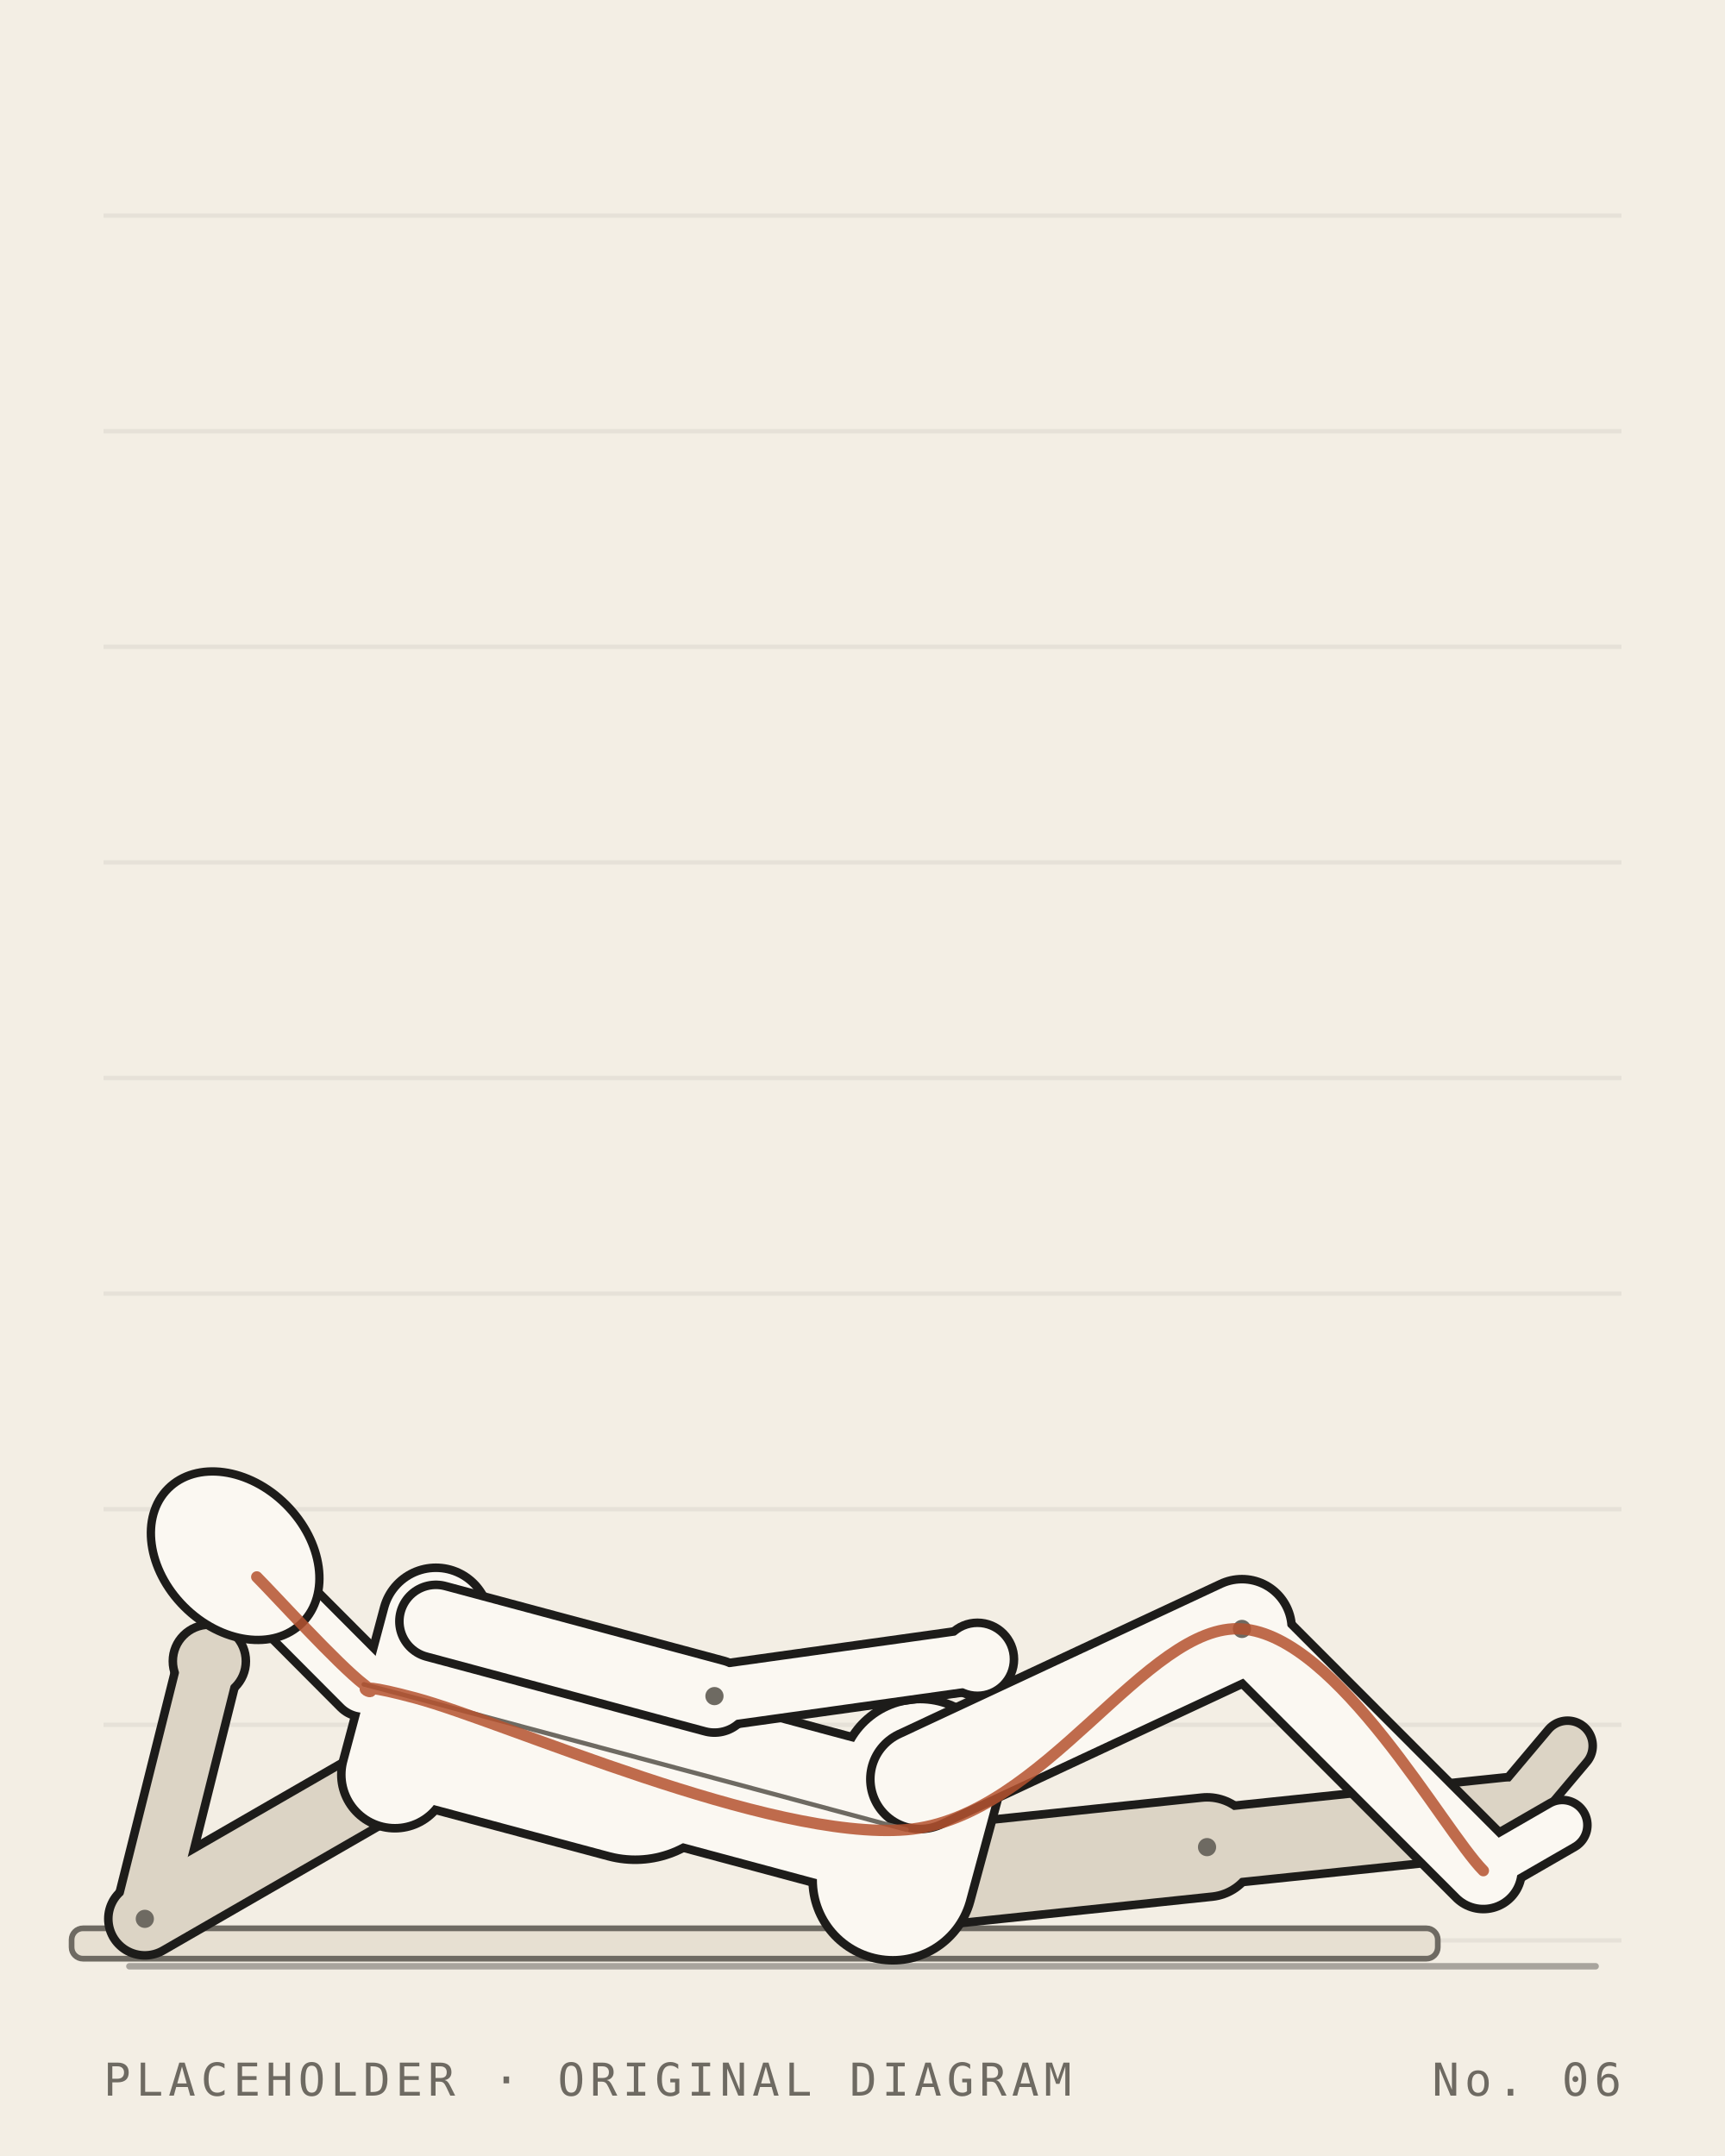
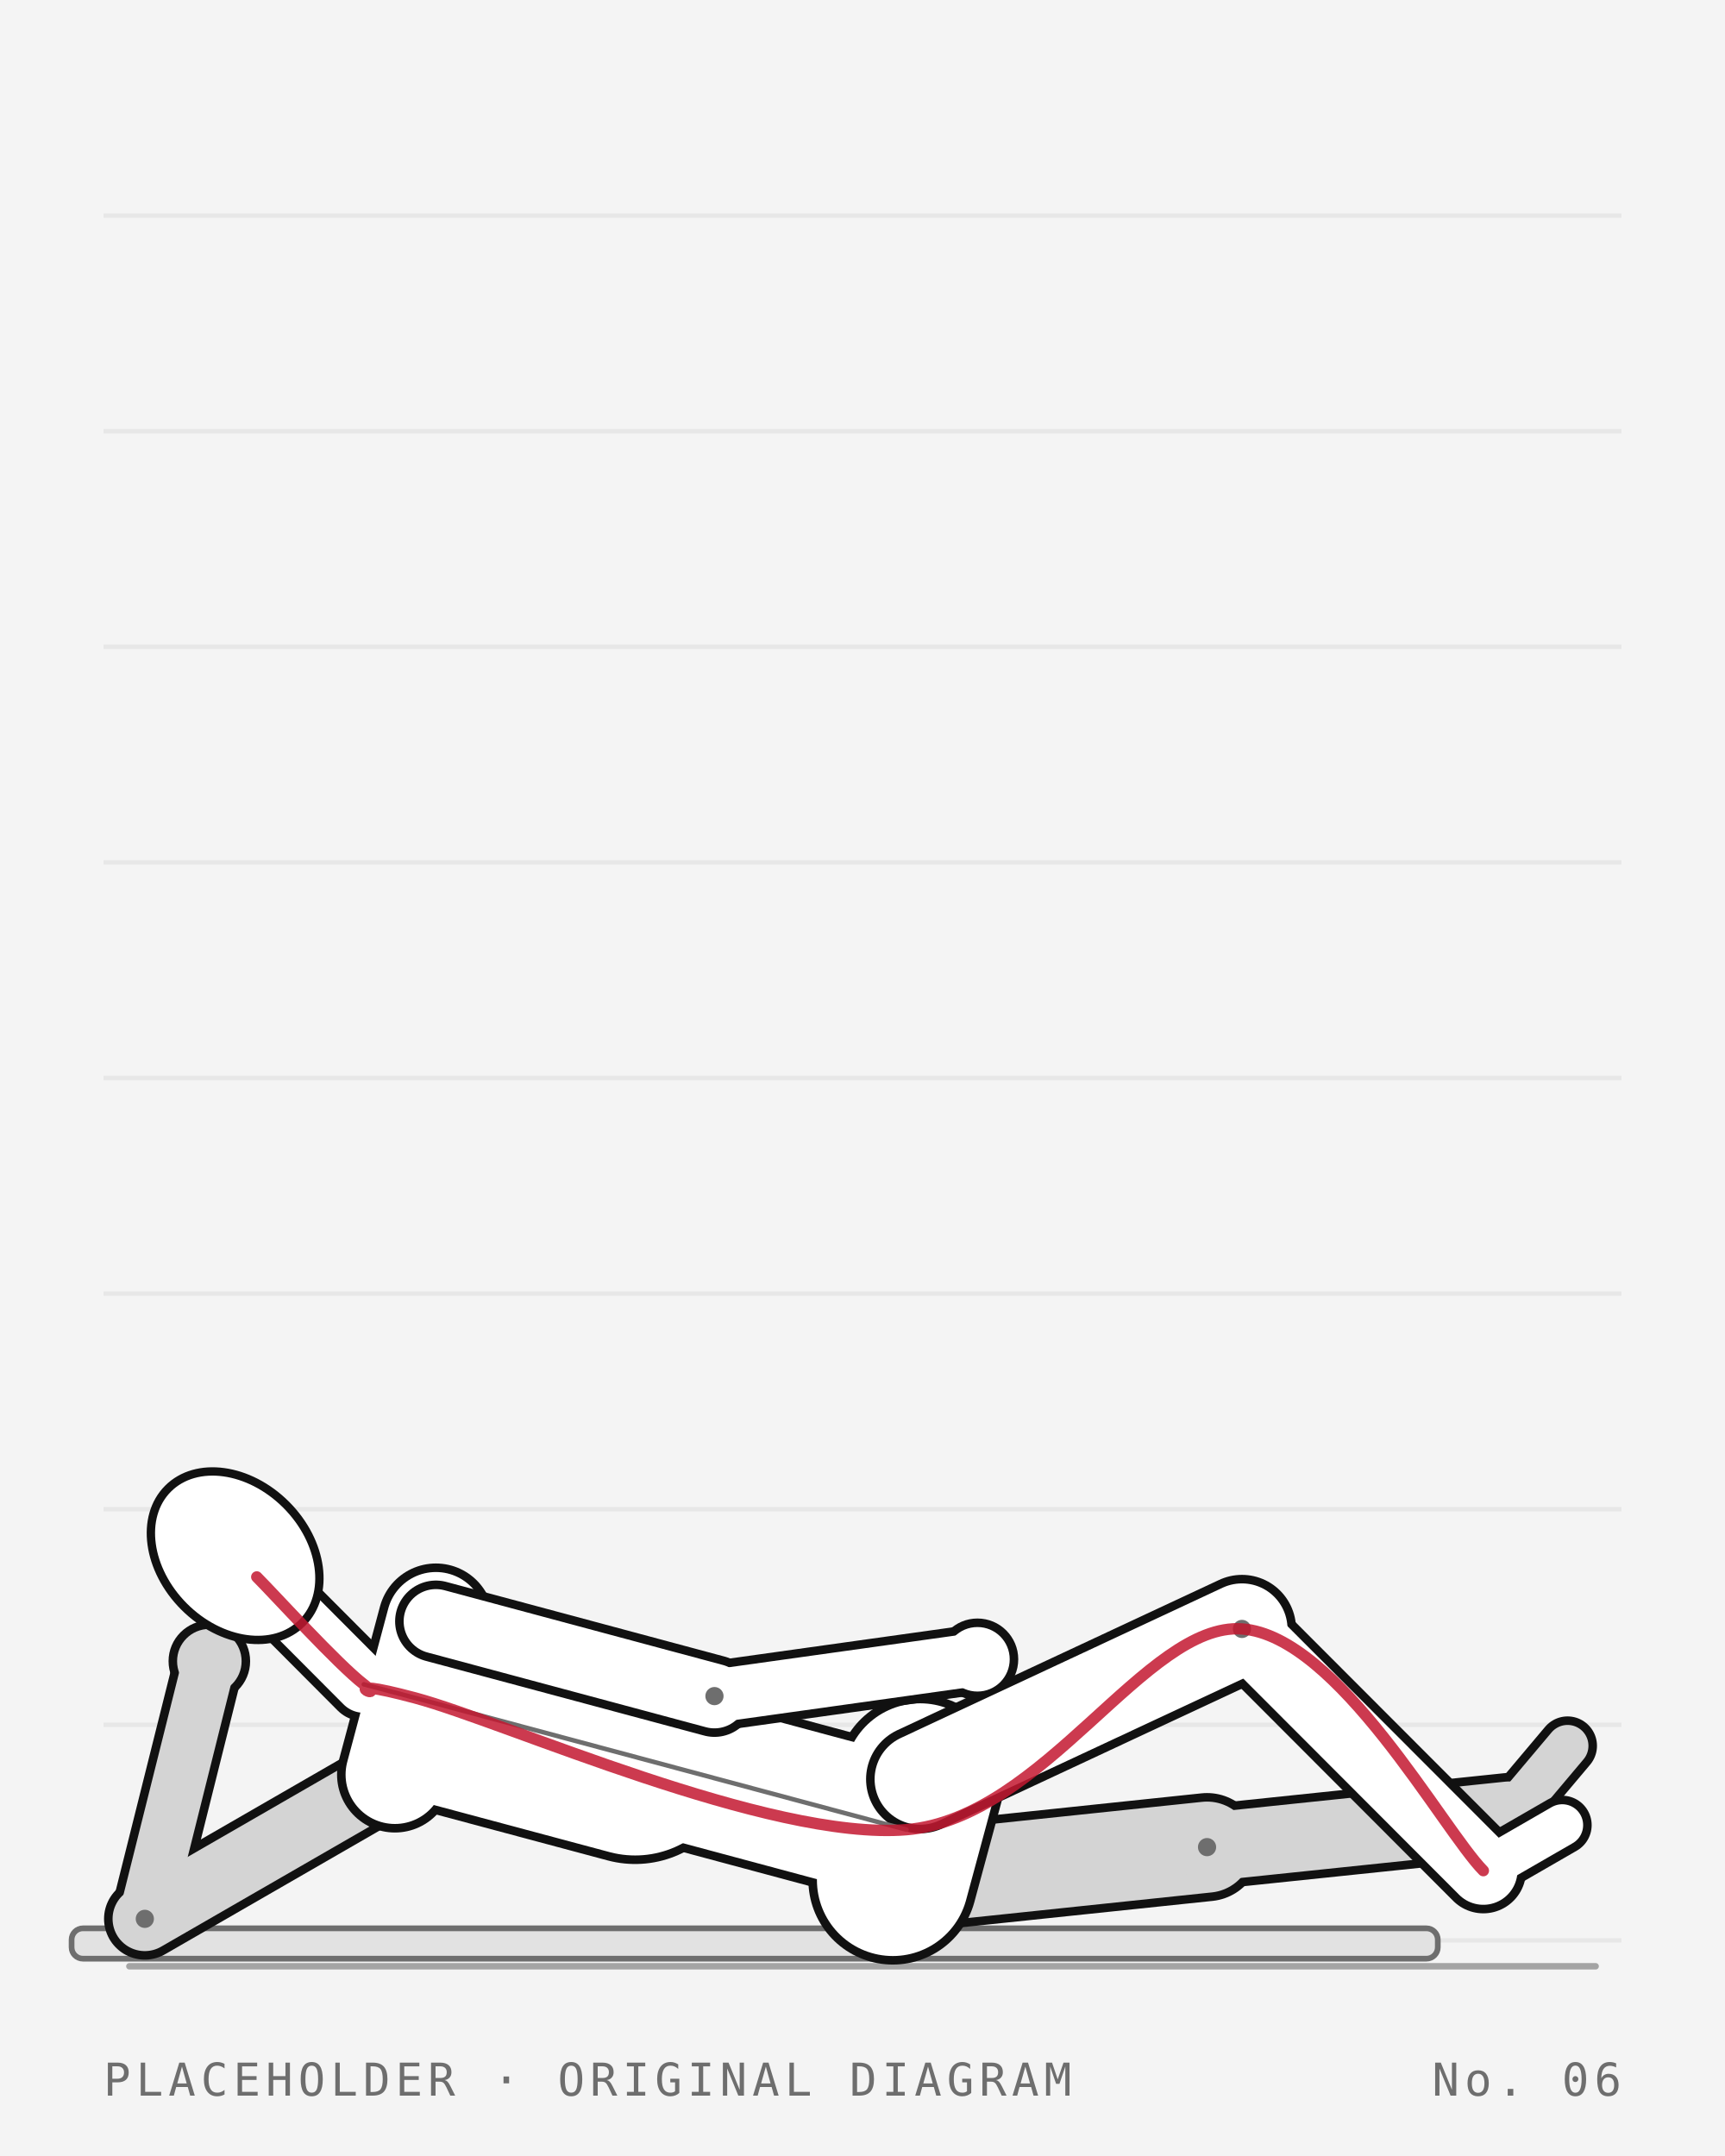
<svg xmlns="http://www.w3.org/2000/svg" viewBox="0 0 400 500" width="400" height="500" role="img" aria-label="reclining propped">
-   <rect width="400" height="500" fill="#F3EEE4" />
-   <g stroke="#1D1C1A" stroke-opacity="0.06" stroke-width="1">
+   <rect width="400" height="500" fill="#F4F4F4" />
+   <g stroke="#111111" stroke-opacity="0.06" stroke-width="1">
    <line x1="24" y1="50" x2="376" y2="50" />
    <line x1="24" y1="100" x2="376" y2="100" />
    <line x1="24" y1="150" x2="376" y2="150" />
    <line x1="24" y1="200" x2="376" y2="200" />
    <line x1="24" y1="250" x2="376" y2="250" />
    <line x1="24" y1="300" x2="376" y2="300" />
    <line x1="24" y1="350" x2="376" y2="350" />
    <line x1="24" y1="400" x2="376" y2="400" />
    <line x1="24" y1="450" x2="376" y2="450" />
  </g>
-   <line x1="30" y1="456" x2="370" y2="456" stroke="#1D1C1A" stroke-width="1.5" stroke-linecap="round" stroke-opacity="0.35" />
+   <line x1="30" y1="456" x2="370" y2="456" stroke="#111111" stroke-width="1.5" stroke-linecap="round" stroke-opacity="0.35" />
  <g transform="translate(175 456) scale(0.88) translate(-200 -456)">
-     <rect x="20" y="446" width="360" height="8" rx="3" fill="#E7E0D2" stroke="#6E6A62" stroke-width="1.5" />
-     <line x1="236.4" y1="433.3" x2="319.2" y2="424.6" stroke="#1D1C1A" stroke-width="28.5" stroke-linecap="round" />
-     <line x1="319.2" y1="424.6" x2="398.7" y2="416.3" stroke="#1D1C1A" stroke-width="22.5" stroke-linecap="round" />
-     <line x1="398.7" y1="416.3" x2="414.2" y2="397.9" stroke="#1D1C1A" stroke-width="15.5" stroke-linecap="round" />
-     <line x1="105.2" y1="405.5" x2="39.3" y2="443.5" stroke="#1D1C1A" stroke-width="21.5" stroke-linecap="round" />
-     <line x1="39.3" y1="443.5" x2="56.3" y2="375.6" stroke="#1D1C1A" stroke-width="18.5" stroke-linecap="round" />
-     <circle cx="56.3" cy="375.6" r="10.75" fill="#1D1C1A" />
-     <line x1="236.4" y1="433.3" x2="319.2" y2="424.6" stroke="#DCD4C5" stroke-width="24" stroke-linecap="round" />
-     <line x1="319.2" y1="424.6" x2="398.7" y2="416.3" stroke="#DCD4C5" stroke-width="18" stroke-linecap="round" />
-     <line x1="398.7" y1="416.3" x2="414.2" y2="397.9" stroke="#DCD4C5" stroke-width="11" stroke-linecap="round" />
-     <line x1="105.2" y1="405.5" x2="39.3" y2="443.5" stroke="#DCD4C5" stroke-width="17" stroke-linecap="round" />
-     <line x1="39.3" y1="443.5" x2="56.3" y2="375.6" stroke="#DCD4C5" stroke-width="14" stroke-linecap="round" />
-     <circle cx="56.3" cy="375.6" r="8.5" fill="#DCD4C5" />
-     <line x1="105.2" y1="405.5" x2="116" y2="365.1" stroke="#1D1C1A" stroke-width="30.5" stroke-linecap="round" />
-     <line x1="122.2" y1="388.4" x2="168.5" y2="400.8" stroke="#1D1C1A" stroke-width="56.5" stroke-linecap="round" />
-     <line x1="168.5" y1="400.8" x2="240" y2="420" stroke="#1D1C1A" stroke-width="41.94" stroke-linecap="round" />
-     <line x1="236.4" y1="433.3" x2="243.6" y2="406.7" stroke="#1D1C1A" stroke-width="44.5" stroke-linecap="round" />
-     <line x1="97" y1="381.7" x2="68.8" y2="353.4" stroke="#1D1C1A" stroke-width="19.5" stroke-linecap="round" />
-     <ellipse cx="63.1" cy="347.8" rx="19" ry="25" transform="rotate(-45 63.1 347.8)" fill="#1D1C1A" stroke="#1D1C1A" stroke-width="0" />
-     <line x1="105.2" y1="405.5" x2="116" y2="365.1" stroke="#FBF8F2" stroke-width="26" stroke-linecap="round" />
-     <line x1="122.2" y1="388.4" x2="168.5" y2="400.8" stroke="#FBF8F2" stroke-width="52" stroke-linecap="round" />
-     <line x1="168.5" y1="400.8" x2="240" y2="420" stroke="#FBF8F2" stroke-width="37.44" stroke-linecap="round" />
-     <line x1="236.4" y1="433.3" x2="243.6" y2="406.7" stroke="#FBF8F2" stroke-width="40" stroke-linecap="round" />
-     <line x1="97" y1="381.7" x2="68.8" y2="353.4" stroke="#FBF8F2" stroke-width="15" stroke-linecap="round" />
-     <ellipse cx="63.1" cy="347.8" rx="19" ry="25" transform="rotate(-45 63.1 347.8)" fill="#FBF8F2" stroke="#1D1C1A" stroke-width="2.2" />
-     <line x1="243.6" y1="406.7" x2="328.4" y2="367.1" stroke="#1D1C1A" stroke-width="28.5" stroke-linecap="round" />
-     <line x1="328.4" y1="367.1" x2="392" y2="430.8" stroke="#1D1C1A" stroke-width="22.5" stroke-linecap="round" />
-     <line x1="392" y1="430.8" x2="412.8" y2="418.8" stroke="#1D1C1A" stroke-width="15.5" stroke-linecap="round" />
-     <line x1="116" y1="365.1" x2="189.4" y2="384.8" stroke="#1D1C1A" stroke-width="21.5" stroke-linecap="round" />
-     <line x1="189.4" y1="384.8" x2="258.7" y2="375.1" stroke="#1D1C1A" stroke-width="18.5" stroke-linecap="round" />
-     <circle cx="258.7" cy="375.1" r="10.75" fill="#1D1C1A" />
-     <line x1="243.6" y1="406.7" x2="328.4" y2="367.1" stroke="#FBF8F2" stroke-width="24" stroke-linecap="round" />
-     <line x1="328.4" y1="367.1" x2="392" y2="430.8" stroke="#FBF8F2" stroke-width="18" stroke-linecap="round" />
-     <line x1="392" y1="430.8" x2="412.8" y2="418.8" stroke="#FBF8F2" stroke-width="11" stroke-linecap="round" />
-     <line x1="116" y1="365.1" x2="189.4" y2="384.8" stroke="#FBF8F2" stroke-width="17" stroke-linecap="round" />
-     <line x1="189.4" y1="384.8" x2="258.7" y2="375.1" stroke="#FBF8F2" stroke-width="14" stroke-linecap="round" />
-     <circle cx="258.7" cy="375.1" r="8.5" fill="#FBF8F2" />
-     <polyline points="97,381.7 110.6,385.3 240,420" fill="none" stroke="#6E6A62" stroke-width="1.2" stroke-linecap="round" stroke-linejoin="round" />
-     <circle cx="189.4" cy="384.8" r="2.4" fill="#6E6A62" />
-     <circle cx="328.4" cy="367.1" r="2.4" fill="#6E6A62" />
-     <circle cx="39.3" cy="443.5" r="2.4" fill="#6E6A62" />
-     <circle cx="319.2" cy="424.6" r="2.4" fill="#6E6A62" />
-     <path d="M68.8,353.4 C73.5,358.1 90.1,376.4 97,381.7 C104,387 86.7,378.9 110.6,385.3 C134.4,391.7 203.7,423 240,420 C276.3,417 303.1,365.3 328.4,367.1 C353.7,368.9 381.4,420.1 392,430.8" fill="none" stroke="#B5532F" stroke-width="3" stroke-linecap="round" stroke-opacity="0.85" stroke-dasharray="0" />
+     <rect x="20" y="446" width="360" height="8" rx="3" fill="#E2E2E2" stroke="#6E6E6E" stroke-width="1.5" />
+     <line x1="236.4" y1="433.3" x2="319.2" y2="424.6" stroke="#111111" stroke-width="28.5" stroke-linecap="round" />
+     <line x1="319.2" y1="424.6" x2="398.7" y2="416.3" stroke="#111111" stroke-width="22.5" stroke-linecap="round" />
+     <line x1="398.7" y1="416.3" x2="414.2" y2="397.9" stroke="#111111" stroke-width="15.5" stroke-linecap="round" />
+     <line x1="105.2" y1="405.5" x2="39.3" y2="443.5" stroke="#111111" stroke-width="21.5" stroke-linecap="round" />
+     <line x1="39.3" y1="443.5" x2="56.3" y2="375.6" stroke="#111111" stroke-width="18.5" stroke-linecap="round" />
+     <circle cx="56.3" cy="375.6" r="10.75" fill="#111111" />
+     <line x1="236.4" y1="433.3" x2="319.2" y2="424.6" stroke="#D4D4D4" stroke-width="24" stroke-linecap="round" />
+     <line x1="319.2" y1="424.6" x2="398.7" y2="416.3" stroke="#D4D4D4" stroke-width="18" stroke-linecap="round" />
+     <line x1="398.7" y1="416.3" x2="414.2" y2="397.9" stroke="#D4D4D4" stroke-width="11" stroke-linecap="round" />
+     <line x1="105.2" y1="405.5" x2="39.3" y2="443.5" stroke="#D4D4D4" stroke-width="17" stroke-linecap="round" />
+     <line x1="39.3" y1="443.5" x2="56.3" y2="375.6" stroke="#D4D4D4" stroke-width="14" stroke-linecap="round" />
+     <circle cx="56.3" cy="375.6" r="8.5" fill="#D4D4D4" />
+     <line x1="105.2" y1="405.5" x2="116" y2="365.1" stroke="#111111" stroke-width="30.5" stroke-linecap="round" />
+     <line x1="122.2" y1="388.4" x2="168.5" y2="400.8" stroke="#111111" stroke-width="56.5" stroke-linecap="round" />
+     <line x1="168.5" y1="400.8" x2="240" y2="420" stroke="#111111" stroke-width="41.94" stroke-linecap="round" />
+     <line x1="236.4" y1="433.3" x2="243.6" y2="406.7" stroke="#111111" stroke-width="44.5" stroke-linecap="round" />
+     <line x1="97" y1="381.7" x2="68.8" y2="353.4" stroke="#111111" stroke-width="19.5" stroke-linecap="round" />
+     <ellipse cx="63.1" cy="347.8" rx="19" ry="25" transform="rotate(-45 63.1 347.8)" fill="#111111" stroke="#111111" stroke-width="0" />
+     <line x1="105.2" y1="405.5" x2="116" y2="365.1" stroke="#FFFFFF" stroke-width="26" stroke-linecap="round" />
+     <line x1="122.2" y1="388.4" x2="168.5" y2="400.8" stroke="#FFFFFF" stroke-width="52" stroke-linecap="round" />
+     <line x1="168.5" y1="400.8" x2="240" y2="420" stroke="#FFFFFF" stroke-width="37.44" stroke-linecap="round" />
+     <line x1="236.4" y1="433.3" x2="243.6" y2="406.7" stroke="#FFFFFF" stroke-width="40" stroke-linecap="round" />
+     <line x1="97" y1="381.7" x2="68.8" y2="353.4" stroke="#FFFFFF" stroke-width="15" stroke-linecap="round" />
+     <ellipse cx="63.1" cy="347.8" rx="19" ry="25" transform="rotate(-45 63.1 347.8)" fill="#FFFFFF" stroke="#111111" stroke-width="2.2" />
+     <line x1="243.6" y1="406.7" x2="328.4" y2="367.1" stroke="#111111" stroke-width="28.5" stroke-linecap="round" />
+     <line x1="328.4" y1="367.1" x2="392" y2="430.8" stroke="#111111" stroke-width="22.5" stroke-linecap="round" />
+     <line x1="392" y1="430.8" x2="412.8" y2="418.8" stroke="#111111" stroke-width="15.5" stroke-linecap="round" />
+     <line x1="116" y1="365.1" x2="189.4" y2="384.8" stroke="#111111" stroke-width="21.5" stroke-linecap="round" />
+     <line x1="189.4" y1="384.8" x2="258.7" y2="375.1" stroke="#111111" stroke-width="18.5" stroke-linecap="round" />
+     <circle cx="258.7" cy="375.1" r="10.75" fill="#111111" />
+     <line x1="243.6" y1="406.7" x2="328.4" y2="367.1" stroke="#FFFFFF" stroke-width="24" stroke-linecap="round" />
+     <line x1="328.4" y1="367.1" x2="392" y2="430.8" stroke="#FFFFFF" stroke-width="18" stroke-linecap="round" />
+     <line x1="392" y1="430.8" x2="412.8" y2="418.8" stroke="#FFFFFF" stroke-width="11" stroke-linecap="round" />
+     <line x1="116" y1="365.1" x2="189.4" y2="384.8" stroke="#FFFFFF" stroke-width="17" stroke-linecap="round" />
+     <line x1="189.4" y1="384.8" x2="258.7" y2="375.1" stroke="#FFFFFF" stroke-width="14" stroke-linecap="round" />
+     <circle cx="258.7" cy="375.1" r="8.5" fill="#FFFFFF" />
+     <polyline points="97,381.7 110.6,385.3 240,420" fill="none" stroke="#6E6E6E" stroke-width="1.2" stroke-linecap="round" stroke-linejoin="round" />
+     <circle cx="189.4" cy="384.8" r="2.4" fill="#6E6E6E" />
+     <circle cx="328.4" cy="367.1" r="2.4" fill="#6E6E6E" />
+     <circle cx="39.3" cy="443.5" r="2.4" fill="#6E6E6E" />
+     <circle cx="319.2" cy="424.6" r="2.4" fill="#6E6E6E" />
+     <path d="M68.8,353.4 C73.5,358.1 90.1,376.4 97,381.7 C104,387 86.7,378.9 110.6,385.3 C134.4,391.7 203.7,423 240,420 C276.3,417 303.1,365.3 328.4,367.1 C353.7,368.9 381.4,420.1 392,430.8" fill="none" stroke="#C31831" stroke-width="3" stroke-linecap="round" stroke-opacity="0.85" stroke-dasharray="0" />
  </g>
-   <text x="24" y="486" font-family="ui-monospace, SFMono-Regular, Menlo, monospace" font-size="10.5" letter-spacing="1.2" fill="#6E6A62">PLACEHOLDER · ORIGINAL DIAGRAM</text>
-   <text x="376" y="486" text-anchor="end" font-family="ui-monospace, SFMono-Regular, Menlo, monospace" font-size="10.5" letter-spacing="1.2" fill="#6E6A62">No. 06</text>
+   <text x="24" y="486" font-family="ui-monospace, SFMono-Regular, Menlo, monospace" font-size="10.5" letter-spacing="1.2" fill="#6E6E6E">PLACEHOLDER · ORIGINAL DIAGRAM</text>
+   <text x="376" y="486" text-anchor="end" font-family="ui-monospace, SFMono-Regular, Menlo, monospace" font-size="10.5" letter-spacing="1.2" fill="#6E6E6E">No. 06</text>
</svg>
